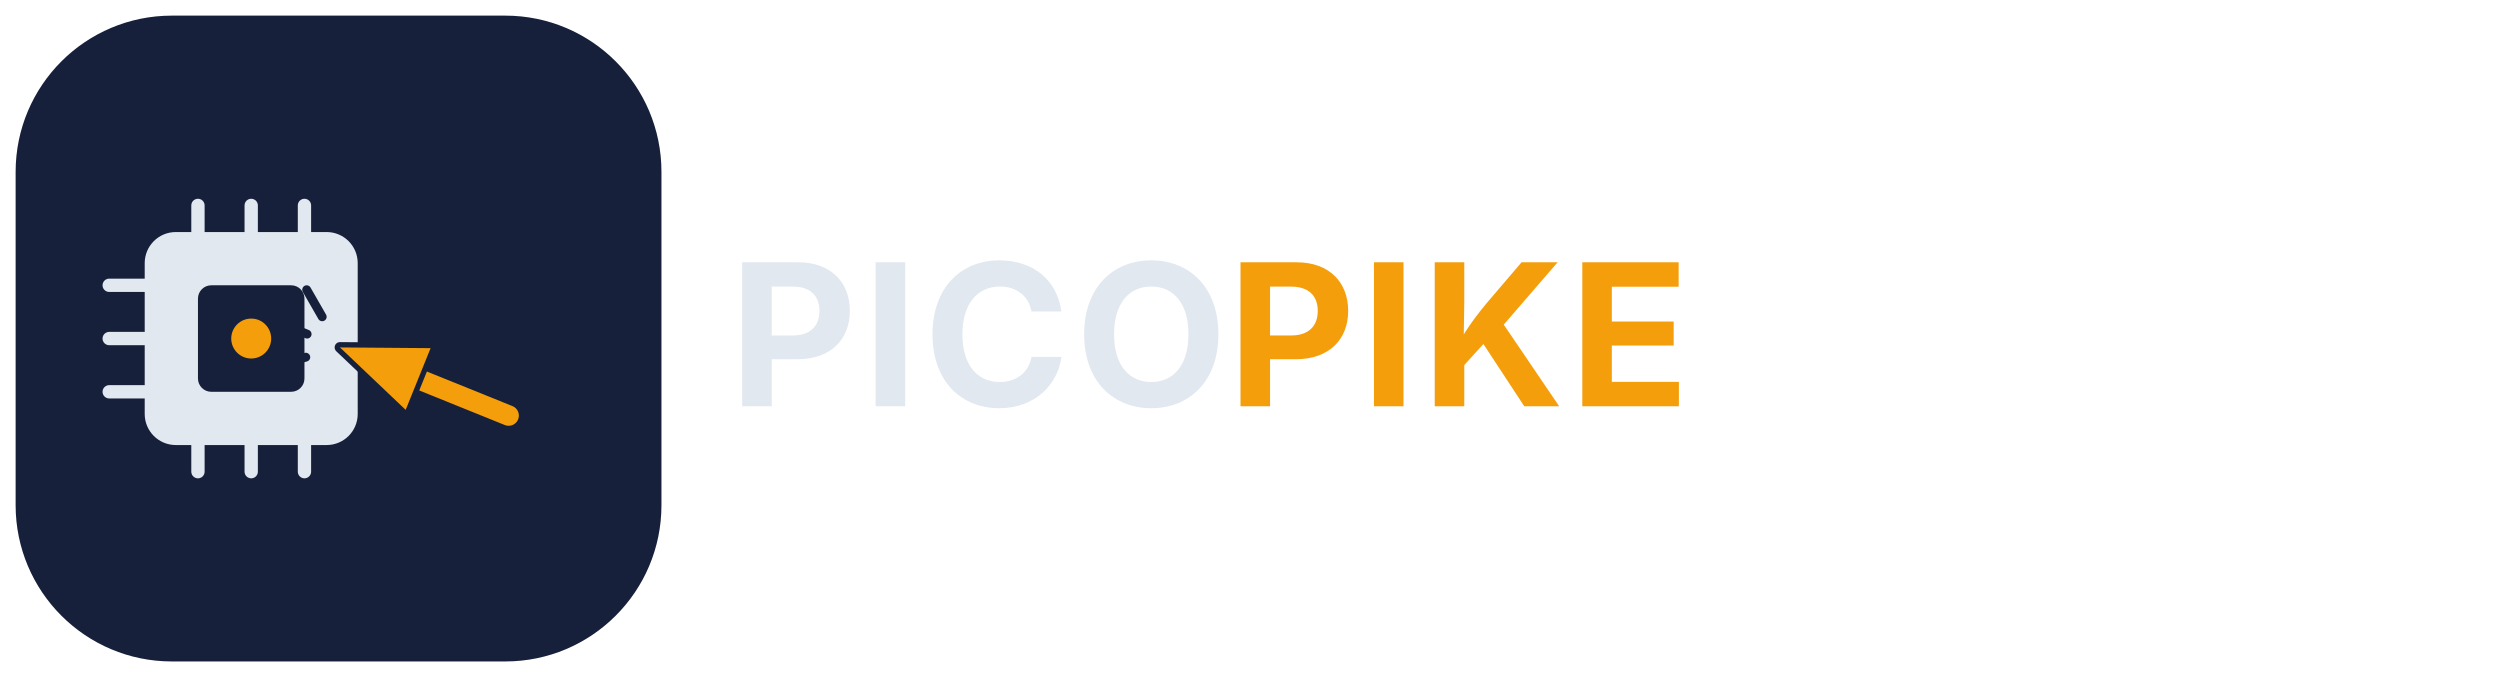
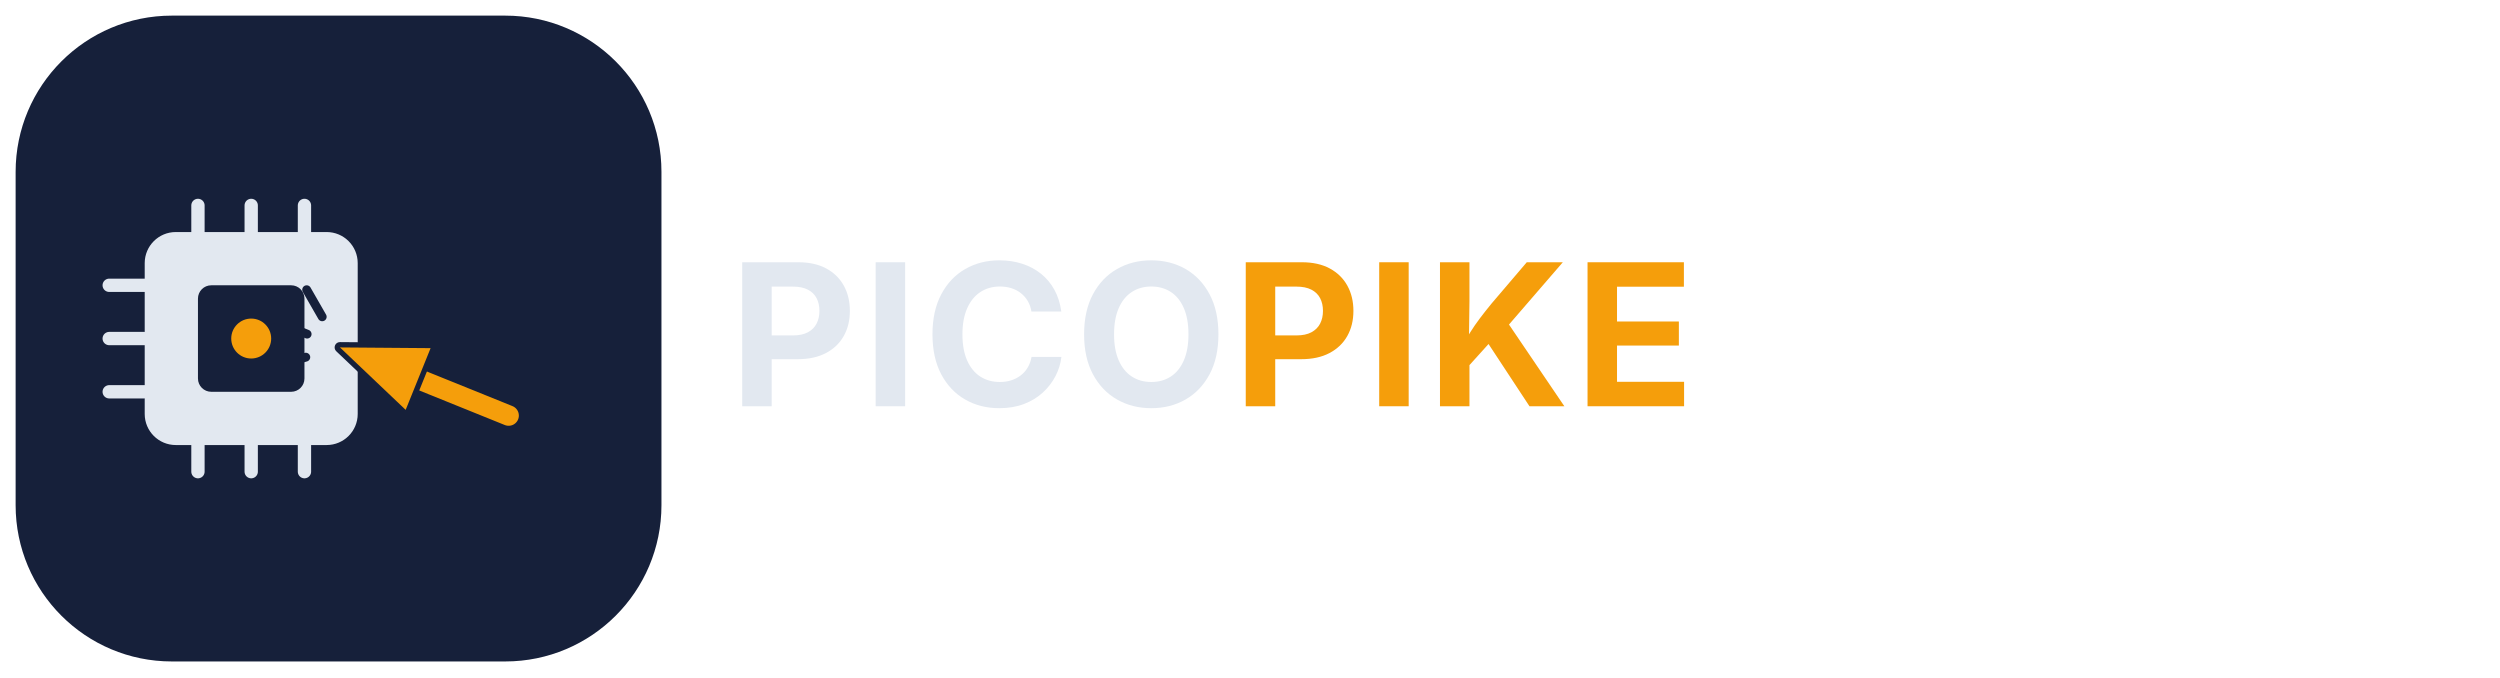
<svg xmlns="http://www.w3.org/2000/svg" viewBox="0 0 480 130" width="480" height="130" role="img" aria-label="PicoPike">
  <rect x="3" y="3" width="124" height="124" rx="30" fill="#16203A" />
  <g transform="translate(-8.0 22.4) scale(0.852)">
    <g transform="translate(130 0) scale(-1 1)">
      <line x1="52" y1="20" x2="52" y2="28" stroke="#E2E8F0" stroke-width="3" stroke-linecap="round" />
      <line x1="52" y1="72" x2="52" y2="80" stroke="#E2E8F0" stroke-width="3" stroke-linecap="round" />
      <line x1="64" y1="20" x2="64" y2="28" stroke="#E2E8F0" stroke-width="3" stroke-linecap="round" />
      <line x1="64" y1="72" x2="64" y2="80" stroke="#E2E8F0" stroke-width="3" stroke-linecap="round" />
      <line x1="76" y1="20" x2="76" y2="28" stroke="#E2E8F0" stroke-width="3" stroke-linecap="round" />
      <line x1="76" y1="72" x2="76" y2="80" stroke="#E2E8F0" stroke-width="3" stroke-linecap="round" />
      <line x1="88" y1="38" x2="96" y2="38" stroke="#E2E8F0" stroke-width="3" stroke-linecap="round" />
      <line x1="88" y1="50" x2="96" y2="50" stroke="#E2E8F0" stroke-width="3" stroke-linecap="round" />
      <line x1="88" y1="62" x2="96" y2="62" stroke="#E2E8F0" stroke-width="3" stroke-linecap="round" />
      <rect x="40" y="26" width="48" height="48" rx="7" fill="#E2E8F0" />
      <rect x="52" y="38" width="24" height="24" rx="3" fill="#16203A" />
      <circle cx="64" cy="50" r="4.5" fill="#F59E0B" />
      <line x1="48.0" y1="45.1" x2="51.5" y2="39.0" stroke="#16203A" stroke-width="2" stroke-linecap="round" />
      <line x1="51.4" y1="49.0" x2="57.9" y2="46.4" stroke="#16203A" stroke-width="2" stroke-linecap="round" />
      <line x1="51.7" y1="54.2" x2="58.4" y2="56.1" stroke="#16203A" stroke-width="2" stroke-linecap="round" />
      <g transform="translate(44 52) rotate(-22)">
        <line x1="-41" y1="0" x2="-14" y2="0" stroke="#16203A" stroke-width="9" stroke-linecap="round" />
        <line x1="-41" y1="0" x2="-14" y2="0" stroke="#F59E0B" stroke-width="4.6" stroke-linecap="round" />
        <polygon points="0,0 -19,-7.5 -19,7.5" fill="#F59E0B" stroke="#16203A" stroke-width="2.4" stroke-linejoin="round" paint-order="stroke" />
      </g>
    </g>
  </g>
-   <text x="140" y="78" text-anchor="start" font-family="Inter, 'Helvetica Neue', Helvetica, Arial, sans-serif" font-size="38" font-weight="700" letter-spacing="1" fill="#E2E8F0">PICO<tspan fill="#F59E0B">PIKE</tspan>
-   </text>
+   <g fill="#E2E8F0" transform="translate(140.00 78.00) scale(0.018555 -0.018555)">
+     <path transform="translate(0.00 0)" d="M135 0V1490H716Q886 1490 1005.0 1425.5Q1124 1361 1186.5 1247.5Q1249 1134 1249 987Q1249 839 1185.5 726.5Q1122 614 1001.5 550.5Q881 487 709 487H335V733H660Q754 733 814.5 765.5Q875 798 904.5 855.0Q934 912 934 987Q934 1062 904.5 1118.5Q875 1175 814.0 1206.5Q753 1238 659 1238H440V0Z" />
+     <path transform="translate(1380.89 0)" d="M440 1490V0H135V1490Z" />
+     <path transform="translate(2009.79 0)" d="M786 -20Q588 -20 431.5 70.0Q275 160 184.5 331.0Q94 502 94 744Q94 987 185.0 1158.5Q276 1330 433.0 1420.0Q590 1510 786 1510Q913 1510 1022.5 1474.5Q1132 1439 1217.0 1371.0Q1302 1303 1356.0 1204.5Q1410 1106 1427 980H1118Q1108 1042 1079.5 1089.5Q1051 1137 1008.5 1170.5Q966 1204 911.0 1221.5Q856 1239 792 1239Q676 1239 588.5 1181.0Q501 1123 452.5 1012.5Q404 902 404 744Q404 583 453.0 473.0Q502 363 589.0 307.0Q676 251 791 251Q855 251 909.5 268.5Q964 286 1007.5 319.5Q1051 353 1079.5 401.0Q1108 449 1119 510H1428Q1416 406 1366.5 311.0Q1317 216 1235.0 141.0Q1153 66 1040.0 23.0Q927 -20 786 -20Z" />
+     <path transform="translate(3578.68 0)" d="M789 -20Q592 -20 434.5 70.0Q277 160 185.5 331.0Q94 502 94 744Q94 987 185.5 1158.5Q277 1330 434.5 1420.0Q592 1510 789 1510Q987 1510 1144.0 1420.0Q1301 1330 1392.5 1158.5Q1484 987 1484 744Q1484 502 1392.5 331.0Q1301 160 1144.0 70.0Q987 -20 789 -20ZM789 251Q905 251 991.5 307.5Q1078 364 1126.0 474.5Q1174 585 1174 744Q1174 905 1126.0 1015.5Q1078 1126 991.5 1182.5Q905 1239 789 1239Q674 1239 587.0 1182.0Q500 1125 452.0 1014.5Q404 904 404 744Q404 585 452.0 475.0Q500 365 587.0 308.0Q674 251 789 251Z" />
+   </g>
+   <g fill="#F59E0B" transform="translate(236.68 78.00) scale(0.018555 -0.018555)">
+     <path transform="translate(0.00 0)" d="M135 0V1490H716Q886 1490 1005.0 1425.5Q1124 1361 1186.5 1247.5Q1249 1134 1249 987Q1249 839 1185.5 726.5Q1122 614 1001.5 550.5Q881 487 709 487H335V733H660Q754 733 814.5 765.5Q875 798 904.5 855.0Q934 912 934 987Q934 1062 904.5 1118.5Q875 1175 814.0 1206.5Q753 1238 659 1238H440V0Z" />
+     <path transform="translate(1380.89 0)" d="M440 1490V0H135V1490Z" />
+     <path transform="translate(2009.79 0)" d="M360 337V615Q406 698 450.0 768.0Q494 838 547.0 908.5Q600 979 668 1062L1033 1490H1406L777 762L752 771ZM135 0V1490H440V1083L435 703L440 554V0ZM1061 0 619 672 812 900 1422 0Z" />
+     <path transform="translate(3536.68 0)" d="M135 0V1490H1132V1237H440V877H1080V628H440V253H1134V0Z" />
+   </g>
</svg>
